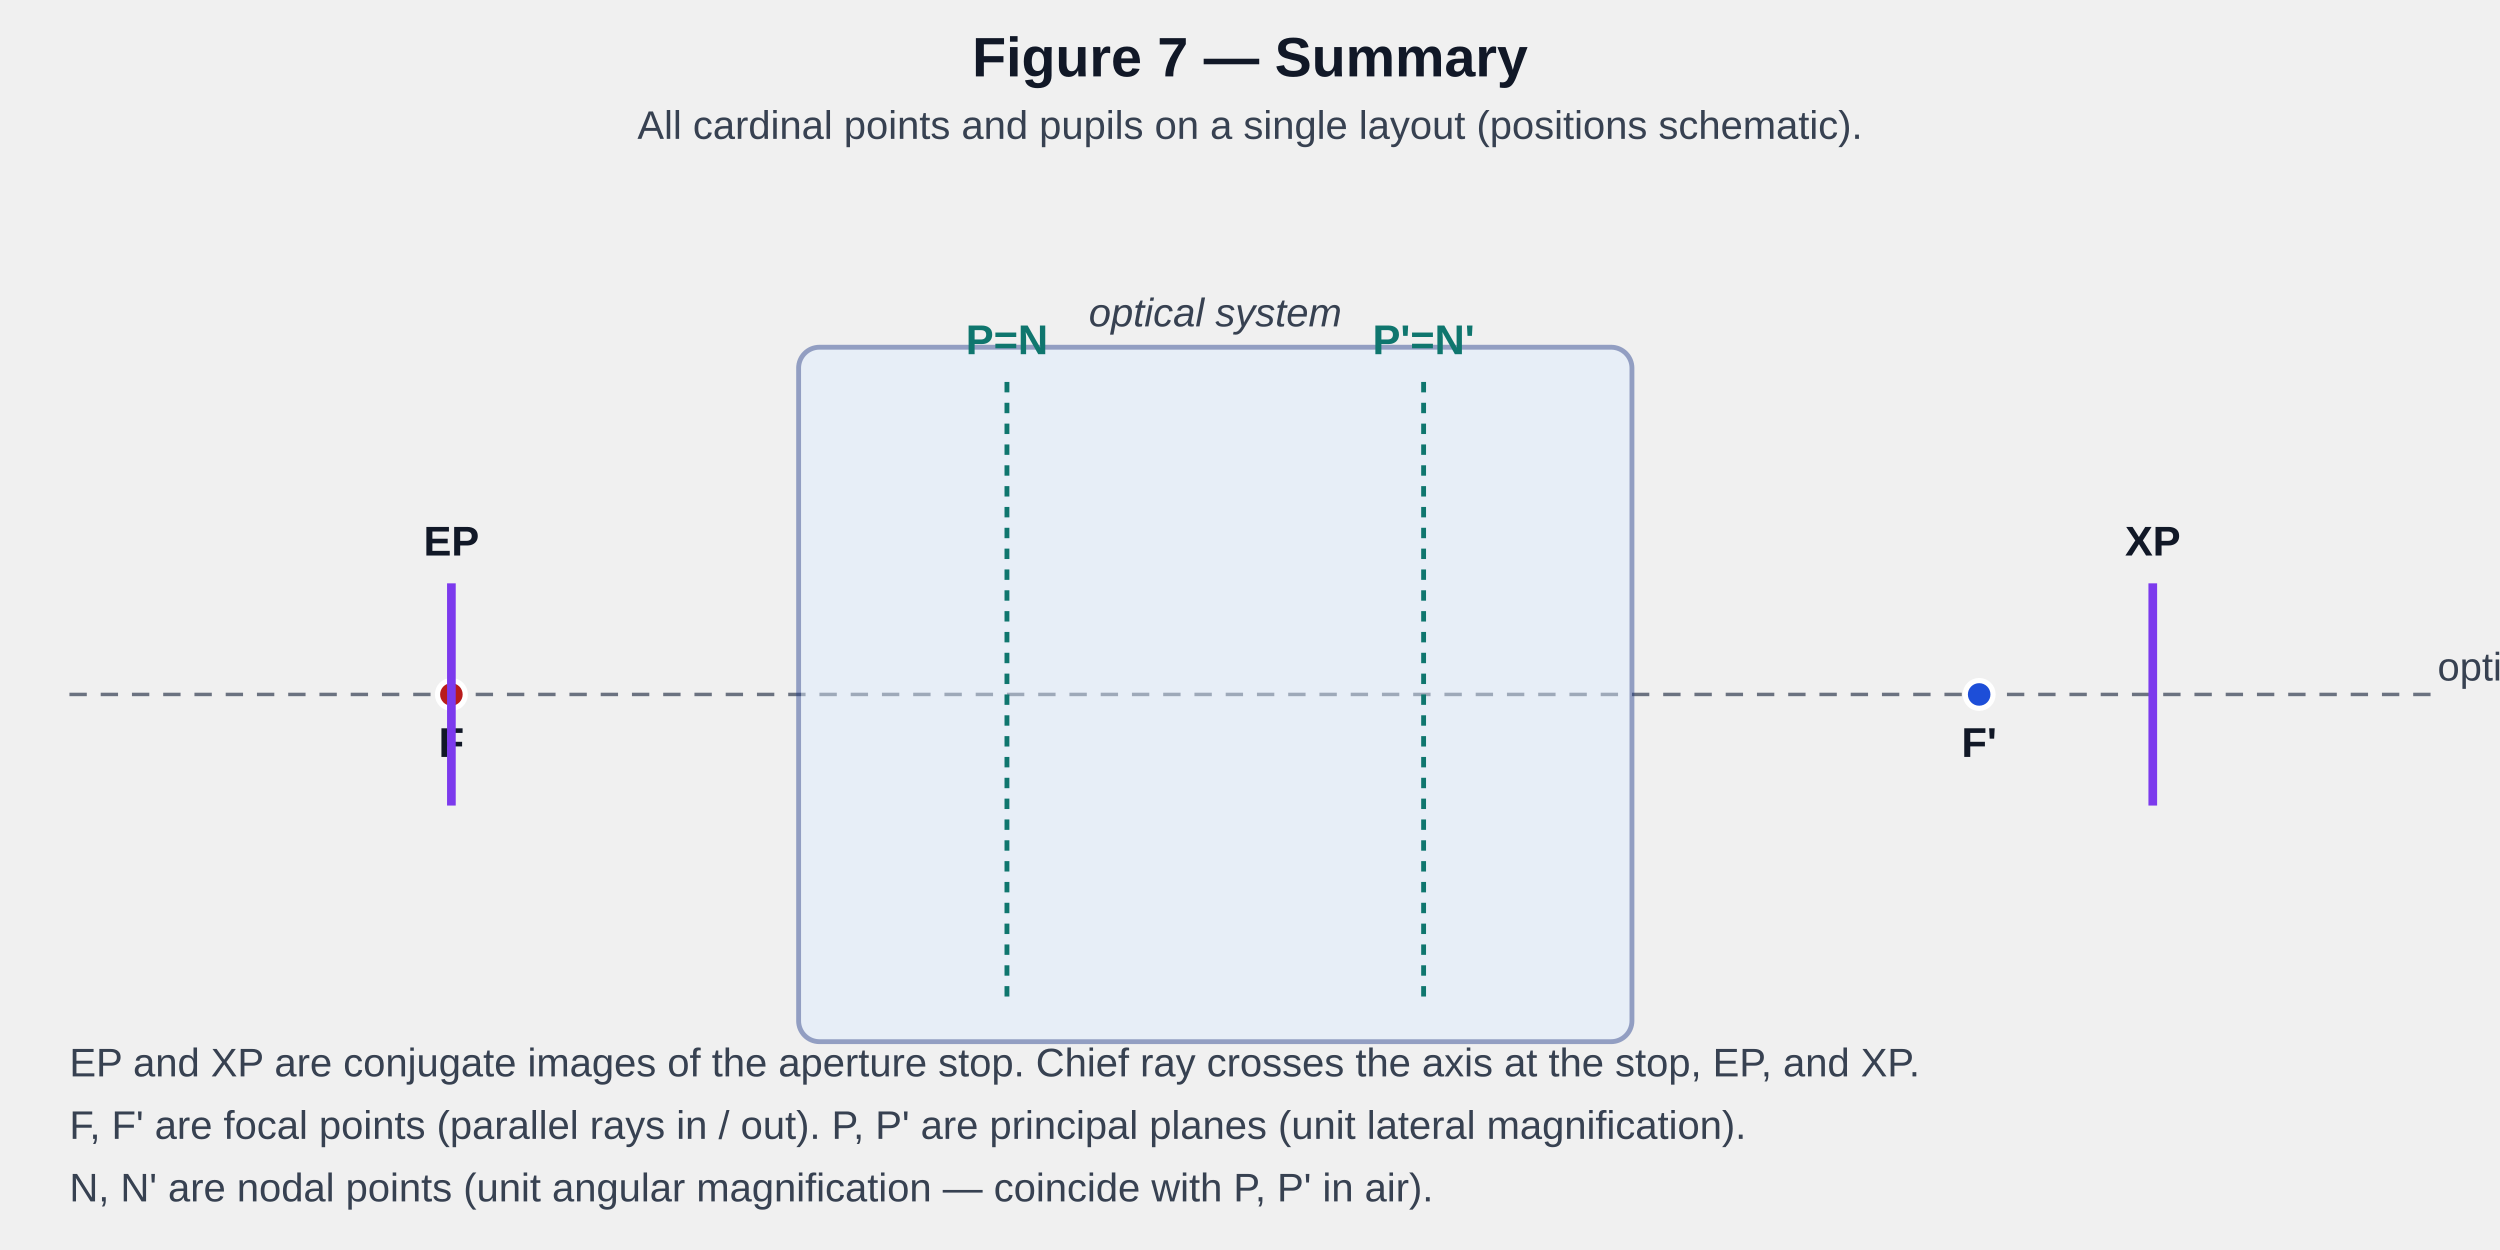
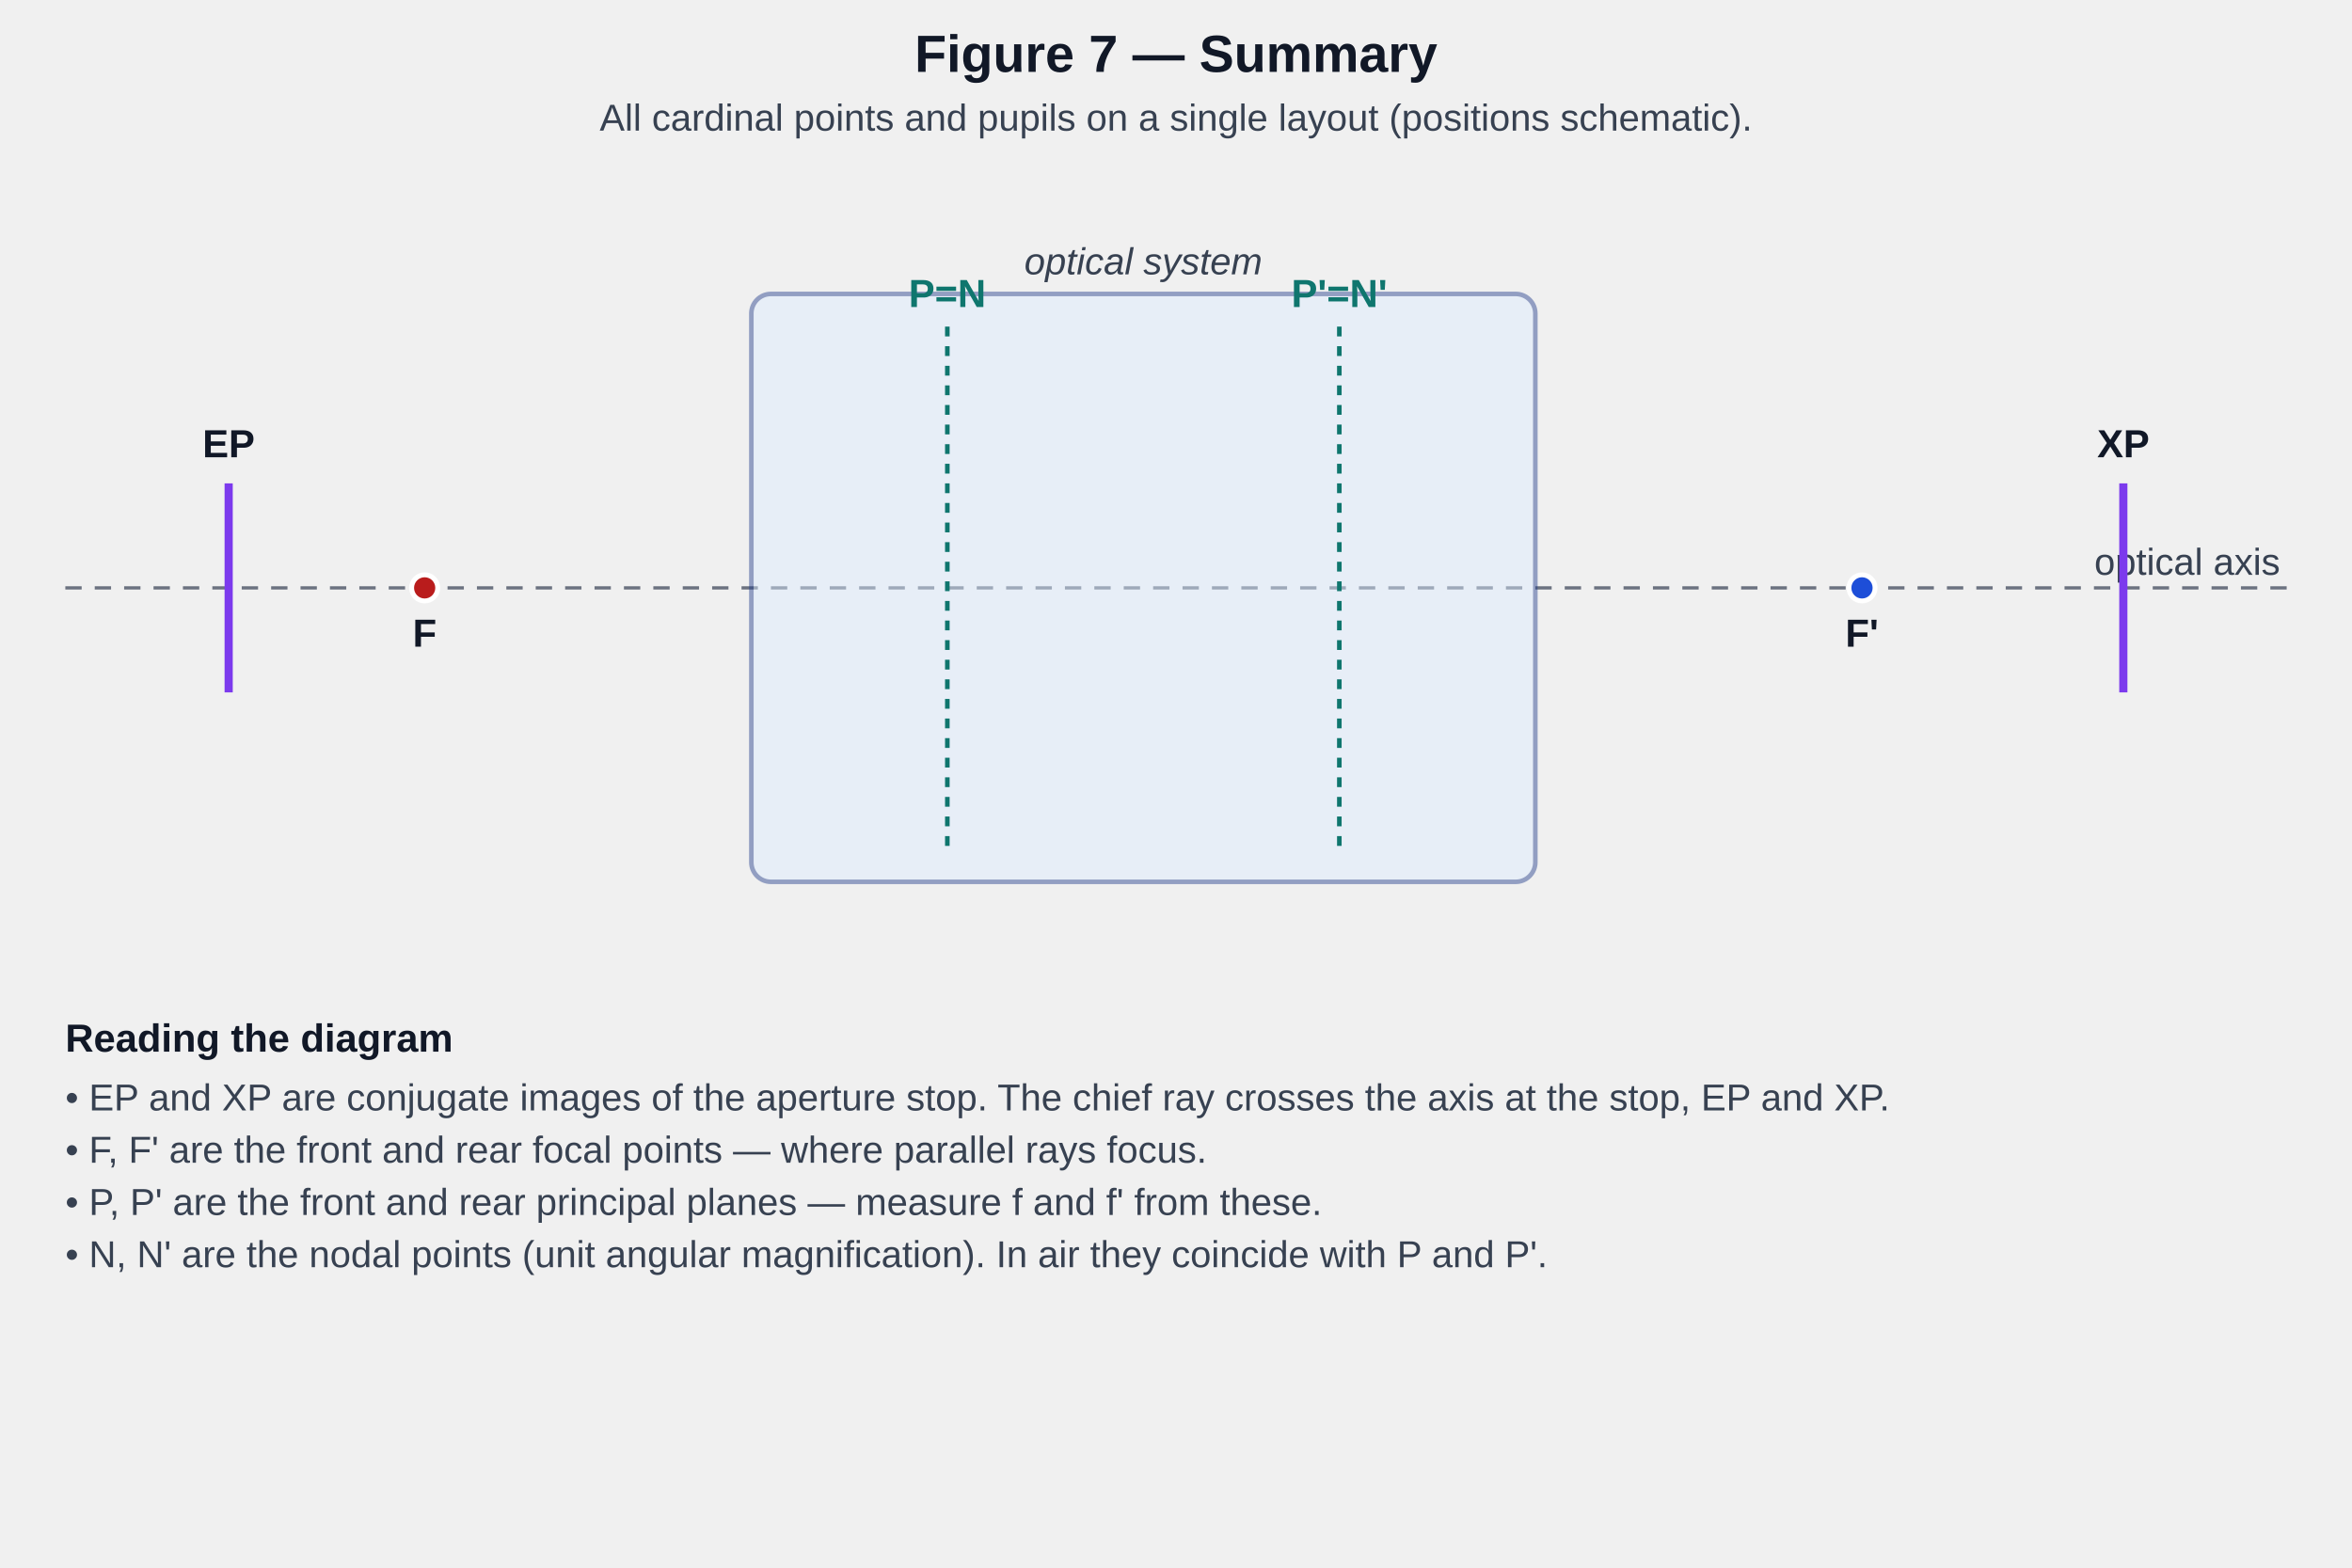
- <svg xmlns="http://www.w3.org/2000/svg" viewBox="0 0 720 360" font-family="Arial, Helvetica, sans-serif">
+ <svg xmlns="http://www.w3.org/2000/svg" viewBox="0 0 720 480" font-family="Arial, Helvetica, sans-serif">
  <defs>
    <marker id="arr" viewBox="0 0 10 10" refX="9" refY="5" markerWidth="6" markerHeight="6" orient="auto">
      <path d="M0,0 L10,5 L0,10 Z" fill="#111827" />
    </marker>
    <marker id="arr-red" viewBox="0 0 10 10" refX="9" refY="5" markerWidth="6" markerHeight="6" orient="auto">
      <path d="M0,0 L10,5 L0,10 Z" fill="#b91c1c" />
    </marker>
    <marker id="arr-blue" viewBox="0 0 10 10" refX="9" refY="5" markerWidth="6" markerHeight="6" orient="auto">
      <path d="M0,0 L10,5 L0,10 Z" fill="#1d4ed8" />
    </marker>
    <marker id="arr-green" viewBox="0 0 10 10" refX="9" refY="5" markerWidth="6" markerHeight="6" orient="auto">
      <path d="M0,0 L10,5 L0,10 Z" fill="#15803d" />
    </marker>
    <style>
      .ttl  { fill:#111827; font-size:16px; font-weight:700; }
      .sub  { fill:#374151; font-size:11.5px; }
      .axis { stroke:#6b7280; stroke-width:1; stroke-dasharray:5,4; }
      .lbl  { fill:#111827; font-size:12px; }
      .lblb { fill:#111827; font-size:12px; font-weight:700; }
      .dash { stroke:#6b7280; stroke-width:1; stroke-dasharray:4,4; fill:none; }
      .sys  { fill:#dbeafe; stroke:#1e3a8a; stroke-width:1.4; opacity:0.45; }
      .pp   { stroke:#0f766e; stroke-width:1.4; stroke-dasharray:3,3; }
      .pp-l { fill:#0f766e; font-size:12px; font-weight:700; }
-       .fp   { stroke:#111827; stroke-width:1.4; }
      .stop { stroke:#111827; stroke-width:3; }
      .ray-r { stroke:#b91c1c; stroke-width:2; fill:none; }
      .ray-b { stroke:#1d4ed8; stroke-width:2; fill:none; }
      .ray-g { stroke:#15803d; stroke-width:2; fill:none; }
      .ray-o { stroke:#b45309; stroke-width:2; fill:none; }
    </style>
  </defs>
  <text x="360" y="22" text-anchor="middle" class="ttl">Figure 7 — Summary</text>
  <text x="360" y="40" text-anchor="middle" class="sub">All cardinal points and pupils on a single layout (positions schematic).</text>
-   <line x1="20" y1="200" x2="700" y2="200" class="axis" />
-   <text x="702" y="196" class="sub">optical axis</text>
-   <rect x="230" y="100" width="240" height="200" rx="6" ry="6" class="sys" />
-   <text x="350.0" y="94" text-anchor="middle" class="sub" font-style="italic">optical system</text>
-   <line x1="290" y1="110" x2="290" y2="290" stroke="#0f766e" stroke-width="1.4" stroke-dasharray="3,3" />
-   <text x="290" y="102" text-anchor="middle" class="pp-l" fill="#0f766e">P=N</text>
-   <line x1="410" y1="110" x2="410" y2="290" stroke="#0f766e" stroke-width="1.4" stroke-dasharray="3,3" />
-   <text x="410" y="102" text-anchor="middle" class="pp-l" fill="#0f766e">P'=N'</text>
-   <circle cx="130" cy="200" r="4" fill="#b91c1c" stroke="white" stroke-width="1.5" />
-   <text x="130" y="218" text-anchor="middle" class="lblb" fill="#b91c1c">F</text>
-   <circle cx="570" cy="200" r="4" fill="#1d4ed8" stroke="white" stroke-width="1.5" />
-   <text x="570" y="218" text-anchor="middle" class="lblb" fill="#1d4ed8">F'</text>
-   <line x1="130" y1="168" x2="130" y2="232" stroke="#7c3aed" stroke-width="2.5" />
-   <text x="130" y="160" text-anchor="middle" class="lblb" fill="#7c3aed">EP</text>
-   <line x1="620" y1="168" x2="620" y2="232" stroke="#7c3aed" stroke-width="2.5" />
-   <text x="620" y="160" text-anchor="middle" class="lblb" fill="#7c3aed">XP</text>
-   <text x="20" y="310" class="sub">EP and XP are conjugate images of the aperture stop.  Chief ray crosses the axis at the stop, EP, and XP.</text>
-   <text x="20" y="328" class="sub">F, F' are focal points (parallel rays in / out).  P, P' are principal planes (unit lateral magnification).</text>
-   <text x="20" y="346" class="sub">N, N' are nodal points (unit angular magnification — coincide with P, P' in air).</text>
+   <line x1="20" y1="180" x2="700" y2="180" class="axis" />
+   <text x="698" y="176" text-anchor="end" class="sub">optical axis</text>
+   <rect x="230" y="90" width="240" height="180" rx="6" ry="6" class="sys" />
+   <text x="350.0" y="84" text-anchor="middle" class="sub" font-style="italic">optical system</text>
+   <line x1="290" y1="100" x2="290" y2="260" stroke="#0f766e" stroke-width="1.4" stroke-dasharray="3,3" />
+   <text x="290" y="94" text-anchor="middle" class="pp-l" fill="#0f766e">P=N</text>
+   <line x1="410" y1="100" x2="410" y2="260" stroke="#0f766e" stroke-width="1.4" stroke-dasharray="3,3" />
+   <text x="410" y="94" text-anchor="middle" class="pp-l" fill="#0f766e">P'=N'</text>
+   <circle cx="130" cy="180" r="4" fill="#b91c1c" stroke="white" stroke-width="1.5" />
+   <text x="130" y="198" text-anchor="middle" class="lblb" fill="#b91c1c">F</text>
+   <circle cx="570" cy="180" r="4" fill="#1d4ed8" stroke="white" stroke-width="1.5" />
+   <text x="570" y="198" text-anchor="middle" class="lblb" fill="#1d4ed8">F'</text>
+   <line x1="70" y1="148" x2="70" y2="212" stroke="#7c3aed" stroke-width="2.5" />
+   <text x="70" y="140" text-anchor="middle" class="lblb" fill="#7c3aed">EP</text>
+   <line x1="650" y1="148" x2="650" y2="212" stroke="#7c3aed" stroke-width="2.5" />
+   <text x="650" y="140" text-anchor="middle" class="lblb" fill="#7c3aed">XP</text>
+   <text x="20" y="322" class="lblb">Reading the diagram</text>
+   <text x="20" y="340" class="sub">• EP and XP are conjugate images of the aperture stop. The chief ray crosses the axis at the stop, EP and XP.</text>
+   <text x="20" y="356" class="sub">• F, F' are the front and rear focal points — where parallel rays focus.</text>
+   <text x="20" y="372" class="sub">• P, P' are the front and rear principal planes — measure f and f' from these.</text>
+   <text x="20" y="388" class="sub">• N, N' are the nodal points (unit angular magnification). In air they coincide with P and P'.</text>
</svg>
